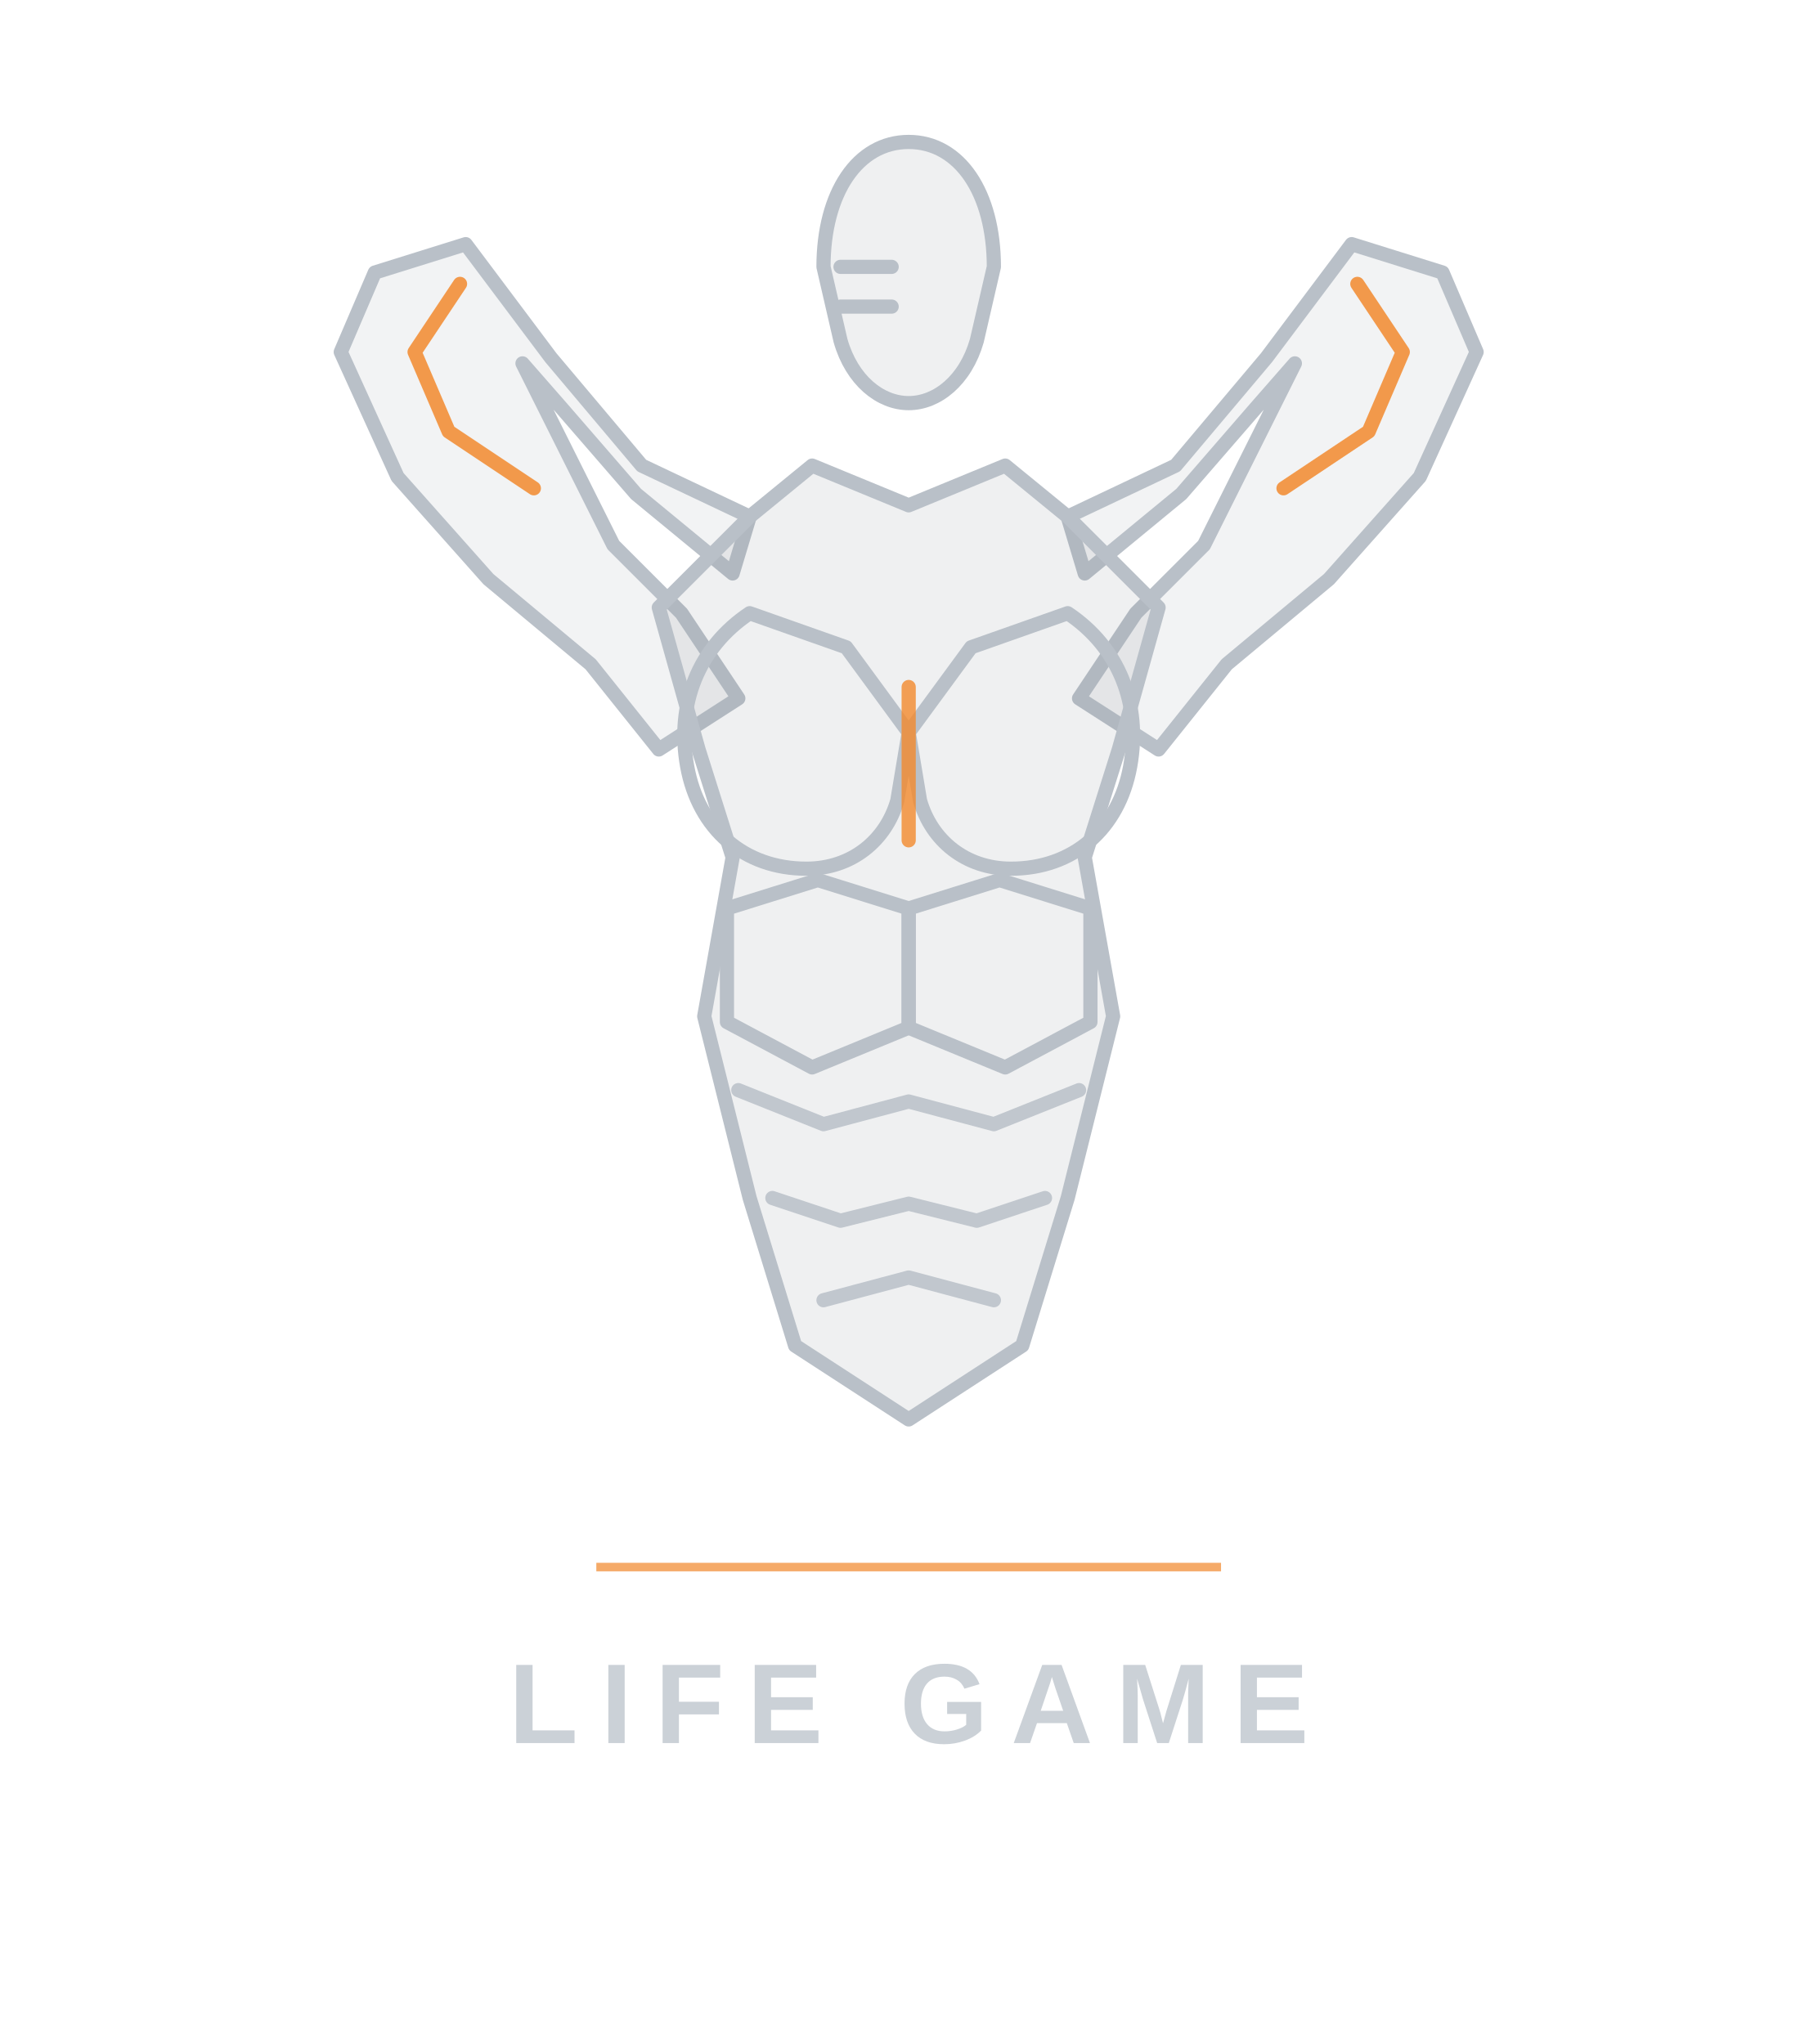
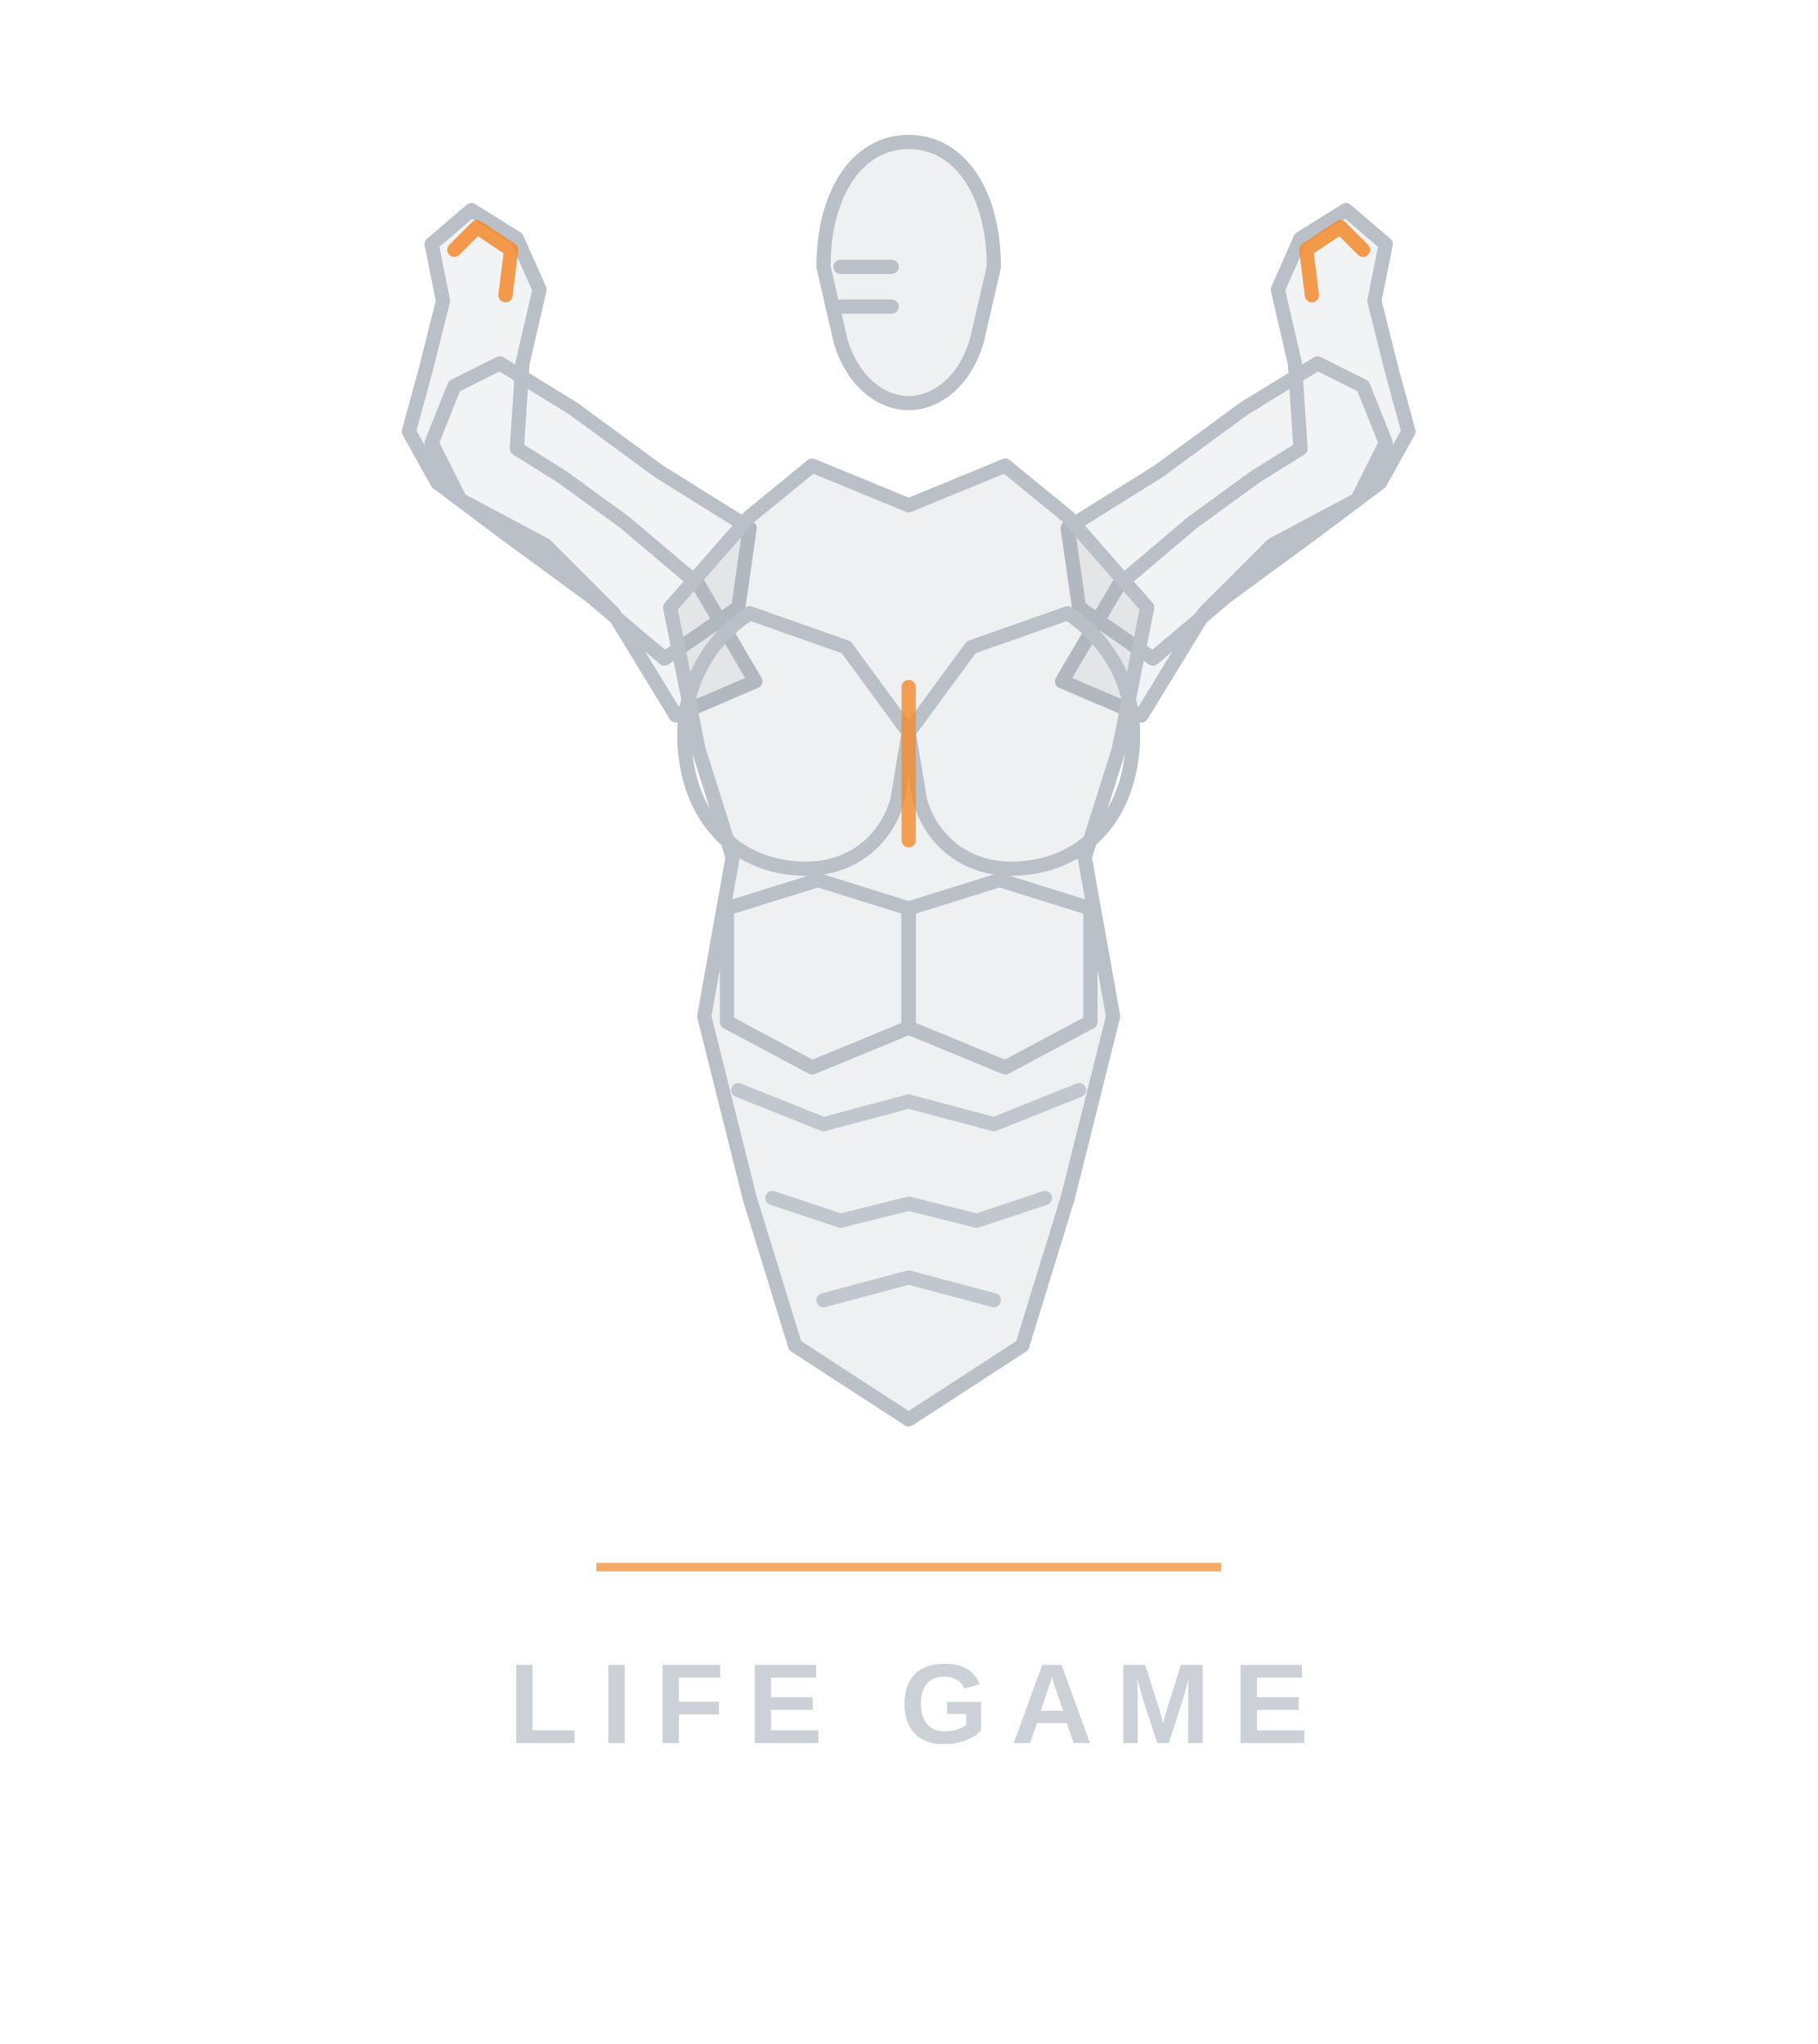
- <svg xmlns="http://www.w3.org/2000/svg" viewBox="0 0 320 360" fill="none" role="img" aria-label="LifeGame health emblem: schematic athletic man flexing two arms">
+ <svg xmlns="http://www.w3.org/2000/svg" viewBox="0 0 320 360" fill="none" role="img" aria-label="LifeGame health watermark: man flexing both biceps">
  <g stroke="#B9C0C8" stroke-width="2.5" stroke-linecap="round" stroke-linejoin="round">
    <path d="M145 47c0-13 6-22 15-22s15 9 15 22l-3 13c-2 7-7 11-12 11s-10-4-12-11z" fill="#7B838C" fill-opacity=".12" />
    <path d="M148 47h9m-9 7h9" />
-     <path d="M132 91 113 82 97 63 82 43 66 48 60 62 70 84 86 102 104 117 116 132 130 123 120 108 108 96 100 80 92 64 99 72 112 87 129 101Z" fill="#7B838C" fill-opacity=".1" />
-     <path d="M81 50 73 62 79 76 94 86" stroke="#F28A2E" stroke-opacity=".85" />
-     <path d="M188 91 207 82 223 63 238 43 254 48 260 62 250 84 234 102 216 117 204 132 190 123 200 108 212 96 220 80 228 64 221 72 208 87 191 101Z" fill="#7B838C" fill-opacity=".1" />
-     <path d="M239 50 247 62 241 76 226 86" stroke="#F28A2E" stroke-opacity=".85" />
-     <path d="M132 91 143 82 160 89 177 82 188 91 204 107 197 132 191 151 196 179 188 211 180 237 160 250 140 237 132 211 124 179 129 151 123 132 116 107Z" fill="#7B838C" fill-opacity=".12" />
+     <path d="M132 93 116 83 101 72 88 64 80 68 76 78 81 88 96 96 108 108 119 126 133 120 123 103 110 92 99 84 91 79 92 64 95 51 91 42 83 37 76 43 78 53 75 65 72 76 77 85 89 94 104 105 117 116 130 107Z" fill="#7B838C" fill-opacity=".1" />
+     <path d="M80 44 84 40 90 44 89 52" stroke="#F28A2E" stroke-opacity=".85" />
+     <path d="M188 93 204 83 219 72 232 64 240 68 244 78 239 88 224 96 212 108 201 126 187 120 197 103 210 92 221 84 229 79 228 64 225 51 229 42 237 37 244 43 242 53 245 65 248 76 243 85 231 94 216 105 203 116 190 107Z" fill="#7B838C" fill-opacity=".1" />
+     <path d="M240 44 236 40 230 44 231 52" stroke="#F28A2E" stroke-opacity=".85" />
+     <path d="M132 91 143 82 160 89 177 82 188 91 202 107 197 132 191 151 196 179 188 211 180 237 160 250 140 237 132 211 124 179 129 151 123 132 118 107Z" fill="#7B838C" fill-opacity=".12" />
    <path d="M132 108c-9 6-13 16-11 27 2 11 10 18 21 18 8 0 14-5 16-12l2-12-11-15Z" />
    <path d="M188 108c9 6 13 16 11 27-2 11-10 18-21 18-8 0-14-5-16-12l-2-12 11-15Z" />
    <path d="M160 121v27" stroke="#F28A2E" stroke-opacity=".8" />
    <path d="M128 160 144 155 160 160 160 181 143 188 128 180Z" />
    <path d="M192 160 176 155 160 160 160 181 177 188 192 180Z" />
    <path d="M130 192 145 198 160 194 175 198 190 192M136 211 148 215 160 212 172 215 184 211M145 229 160 225 175 229" stroke-opacity=".85" />
  </g>
  <path d="M105 276h110" stroke="#F28A2E" stroke-width="1.5" stroke-opacity=".72" />
  <text x="160" y="307" fill="#C6CCD3" fill-opacity=".9" font-family="Arial, Helvetica, sans-serif" font-size="20" font-weight="600" letter-spacing="4" text-anchor="middle">LIFE GAME</text>
</svg>
